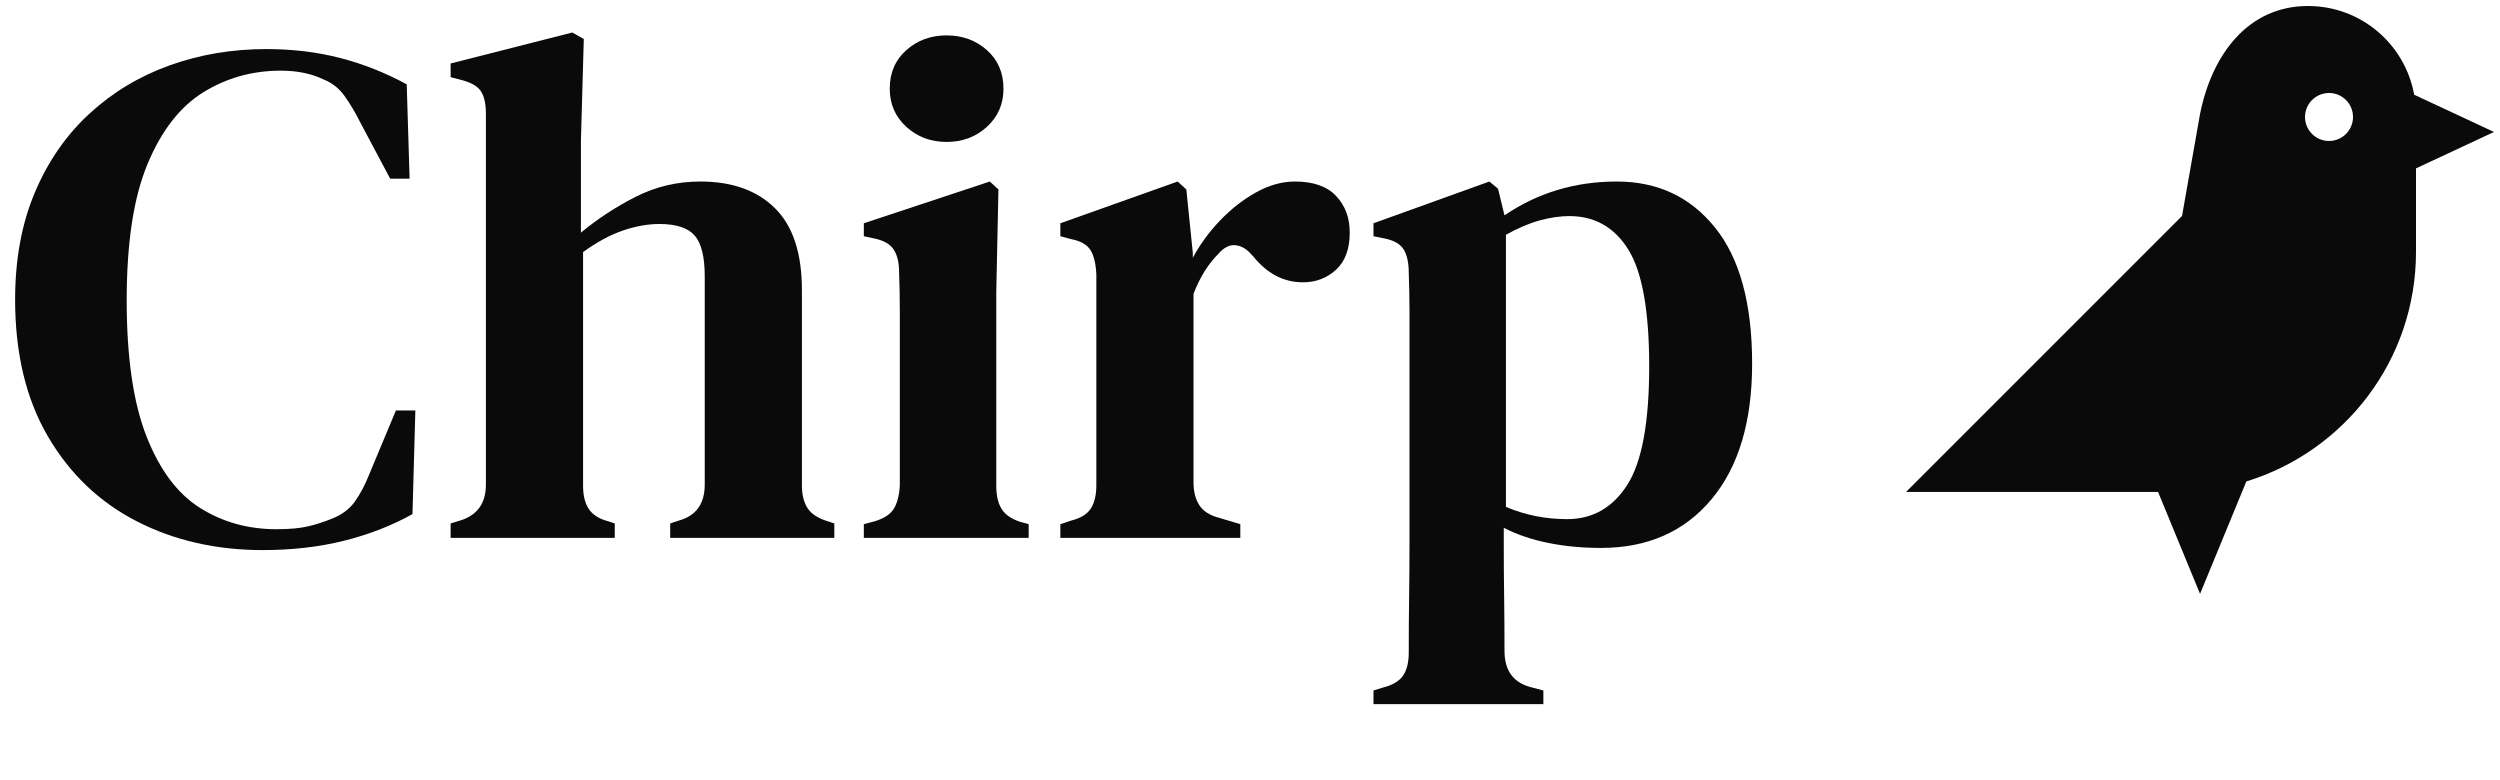
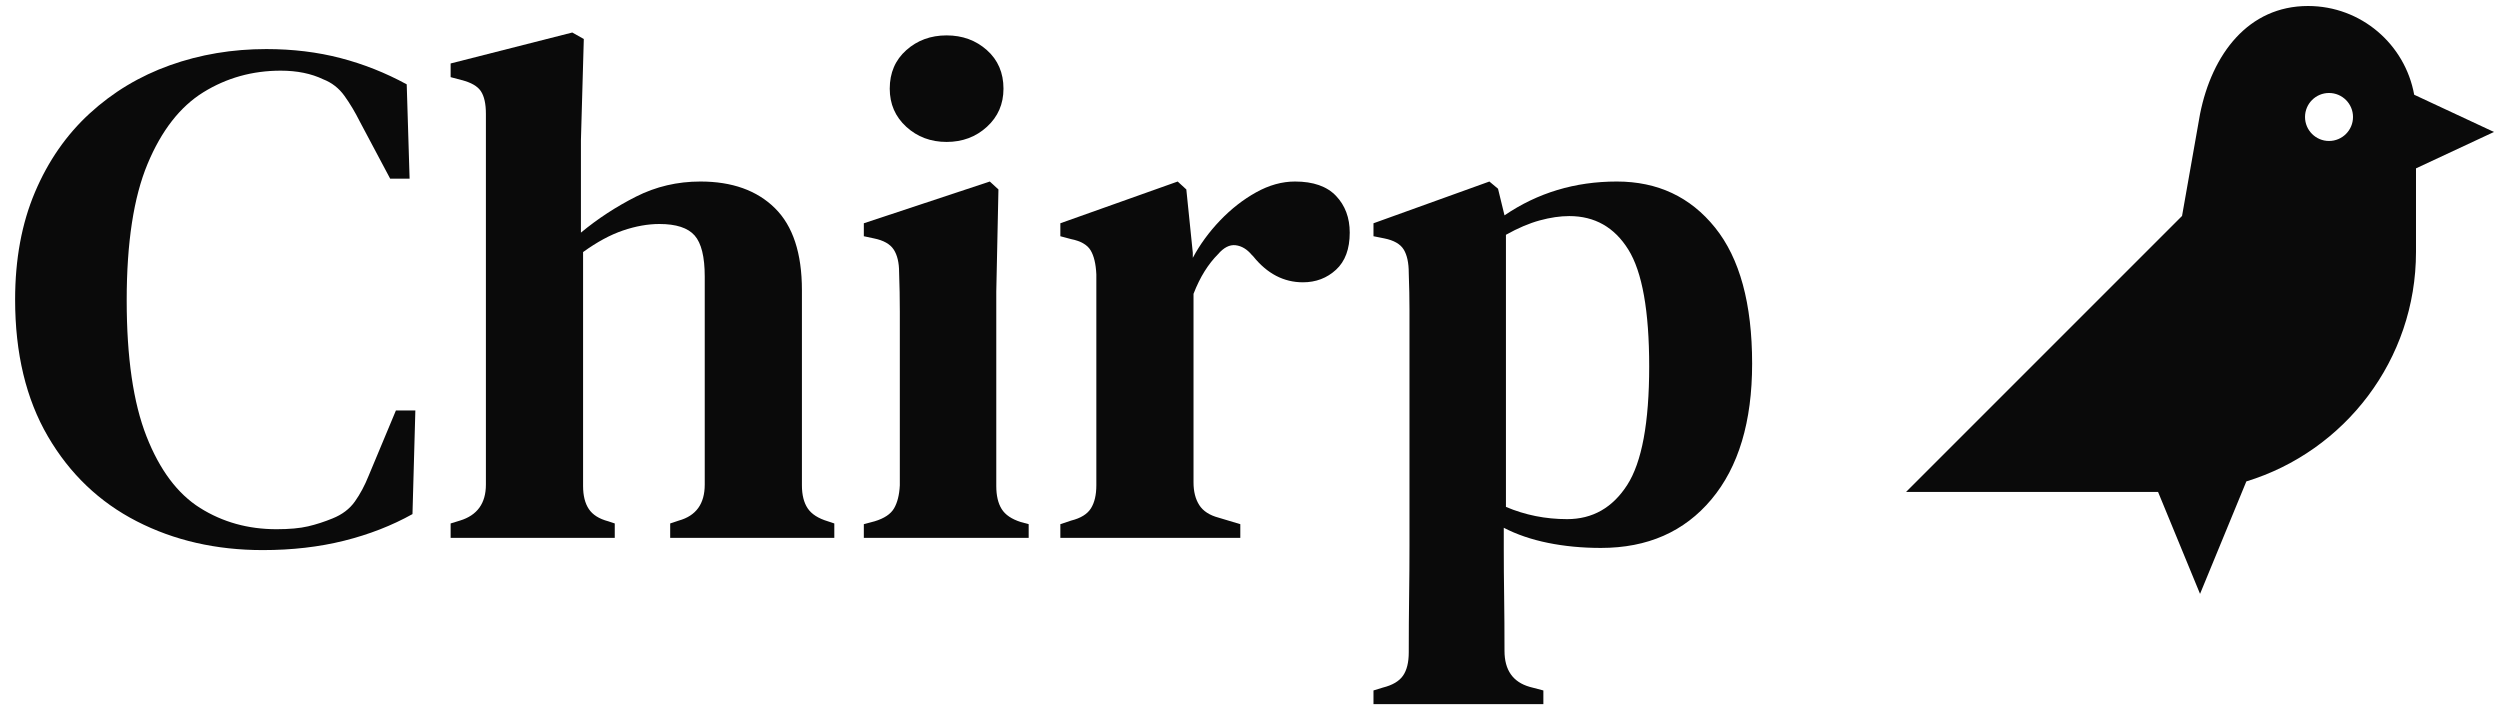
- <svg xmlns="http://www.w3.org/2000/svg" viewBox="0 0 250.05 77.92" width="250.05" height="77.92" role="img" aria-label="Chirp">
+ <svg xmlns="http://www.w3.org/2000/svg" viewBox="0 0 250.05 71.03" width="250.05" height="71.03" role="img" aria-label="Chirp">
  <g transform="translate(0, 53.796)" fill="#0A0A0A">
    <path d="M365 -17Q268 -17 190.0 23.0Q112 63 66.5 141.0Q21 219 21 331Q21 415 48.5 480.0Q76 545 124.5 589.5Q173 634 236.0 656.5Q299 679 370 679Q425 679 473.0 666.5Q521 654 565 630L569 499H542L500 578Q490 598 478.5 614.0Q467 630 449 637Q424 649 390 649Q331 649 282.5 619.0Q234 589 205.0 519.5Q176 450 176 330Q176 211 203.5 141.0Q231 71 278.0 41.5Q325 12 384 12Q411 12 428.0 16.0Q445 20 462 27Q482 35 493.0 50.5Q504 66 512 86L550 177H577L573 33Q530 9 478.0 -4.0Q426 -17 365 -17Z" transform="translate(0.000, 0) scale(0.072, -0.072)" />
    <path d="M23 0V20L36 24Q72 35 72 74V589Q72 610 65.0 620.5Q58 631 38 636L23 640V659L192 702L208 693L204 552V424Q239 453 280.5 474.0Q322 495 370 495Q436 495 473.5 458.0Q511 421 511 344V73Q511 53 519.0 41.0Q527 29 547 23L556 20V0H328V20L340 24Q376 34 376 74V363Q376 404 362.0 420.0Q348 436 313 436Q289 436 262.5 427.0Q236 418 207 397V72Q207 52 215.0 40.0Q223 28 242 23L251 20V0Z" transform="translate(43.416, 0) scale(0.072, -0.072)" />
    <path d="M137 550Q104 550 81.0 571.0Q58 592 58 624Q58 657 81.0 677.5Q104 698 137 698Q170 698 193.0 677.5Q216 657 216 624Q216 592 193.0 571.0Q170 550 137 550ZM22 0V19L37 23Q57 29 64.0 41.0Q71 53 72 73V257Q72 288 72.0 314.5Q72 341 71 369Q71 389 63.5 400.5Q56 412 36 416L22 419V437L197 495L209 484L206 342V72Q206 52 213.5 40.0Q221 28 240 22L251 19V0Z" transform="translate(84.816, 0) scale(0.072, -0.072)" />
    <path d="M21 0V19L36 24Q56 29 63.5 41.0Q71 53 71 73V366Q70 388 63.0 399.5Q56 411 36 415L21 419V437L184 495L196 484L205 396V389Q220 417 243.0 441.0Q266 465 293.0 480.0Q320 495 347 495Q385 495 404.0 475.0Q423 455 423 424Q423 390 404.0 372.5Q385 355 358 355Q318 355 289 391L287 393Q277 405 264.5 406.5Q252 408 240 394Q230 384 221.5 370.5Q213 357 206 339V77Q206 58 214.0 45.5Q222 33 241 28L271 19V0Z" transform="translate(104.544, 0) scale(0.072, -0.072)" />
    <path d="M21 -231V-212L34 -208Q54 -203 62.0 -191.5Q70 -180 70 -159Q70 -118 70.5 -81.5Q71 -45 71 -11V264Q71 295 71.0 317.5Q71 340 70 368Q70 389 63.0 400.5Q56 412 36 416L21 419V437L182 495L194 485L203 448Q272 495 359 495Q444 495 495.5 431.0Q547 367 547 242Q547 121 490.5 53.5Q434 -14 337 -14Q298 -14 263.5 -7.0Q229 0 202 14V-16Q202 -46 202.5 -81.0Q203 -116 203 -157Q203 -197 238 -207L257 -212V-231ZM290 26Q343 26 373.5 73.5Q404 121 404 238Q404 354 375.0 400.5Q346 447 293 447Q274 447 252.0 441.0Q230 435 205 421V43Q245 26 290 26Z" transform="translate(135.864, 0) scale(0.072, -0.072)" />
  </g>
  <g transform="translate(190.048, 0.000) scale(0.6)" fill="#0A0A0A" fill-rule="evenodd">
    <path d="M85.698,15.792C84.184,7.384,76.843,1,68,1c-9.939,0-16,8-18,18l-3,17L1,82h42l7,17l7.72-18.749C74.092,75.241,86,60.014,86,42V28.066L99,22L85.698,15.792z M71.5,23.5c-2.208,0-4-1.792-4-4s1.792-4,4-4s4,1.792,4,4S73.708,23.5,71.5,23.5z" />
  </g>
</svg>
